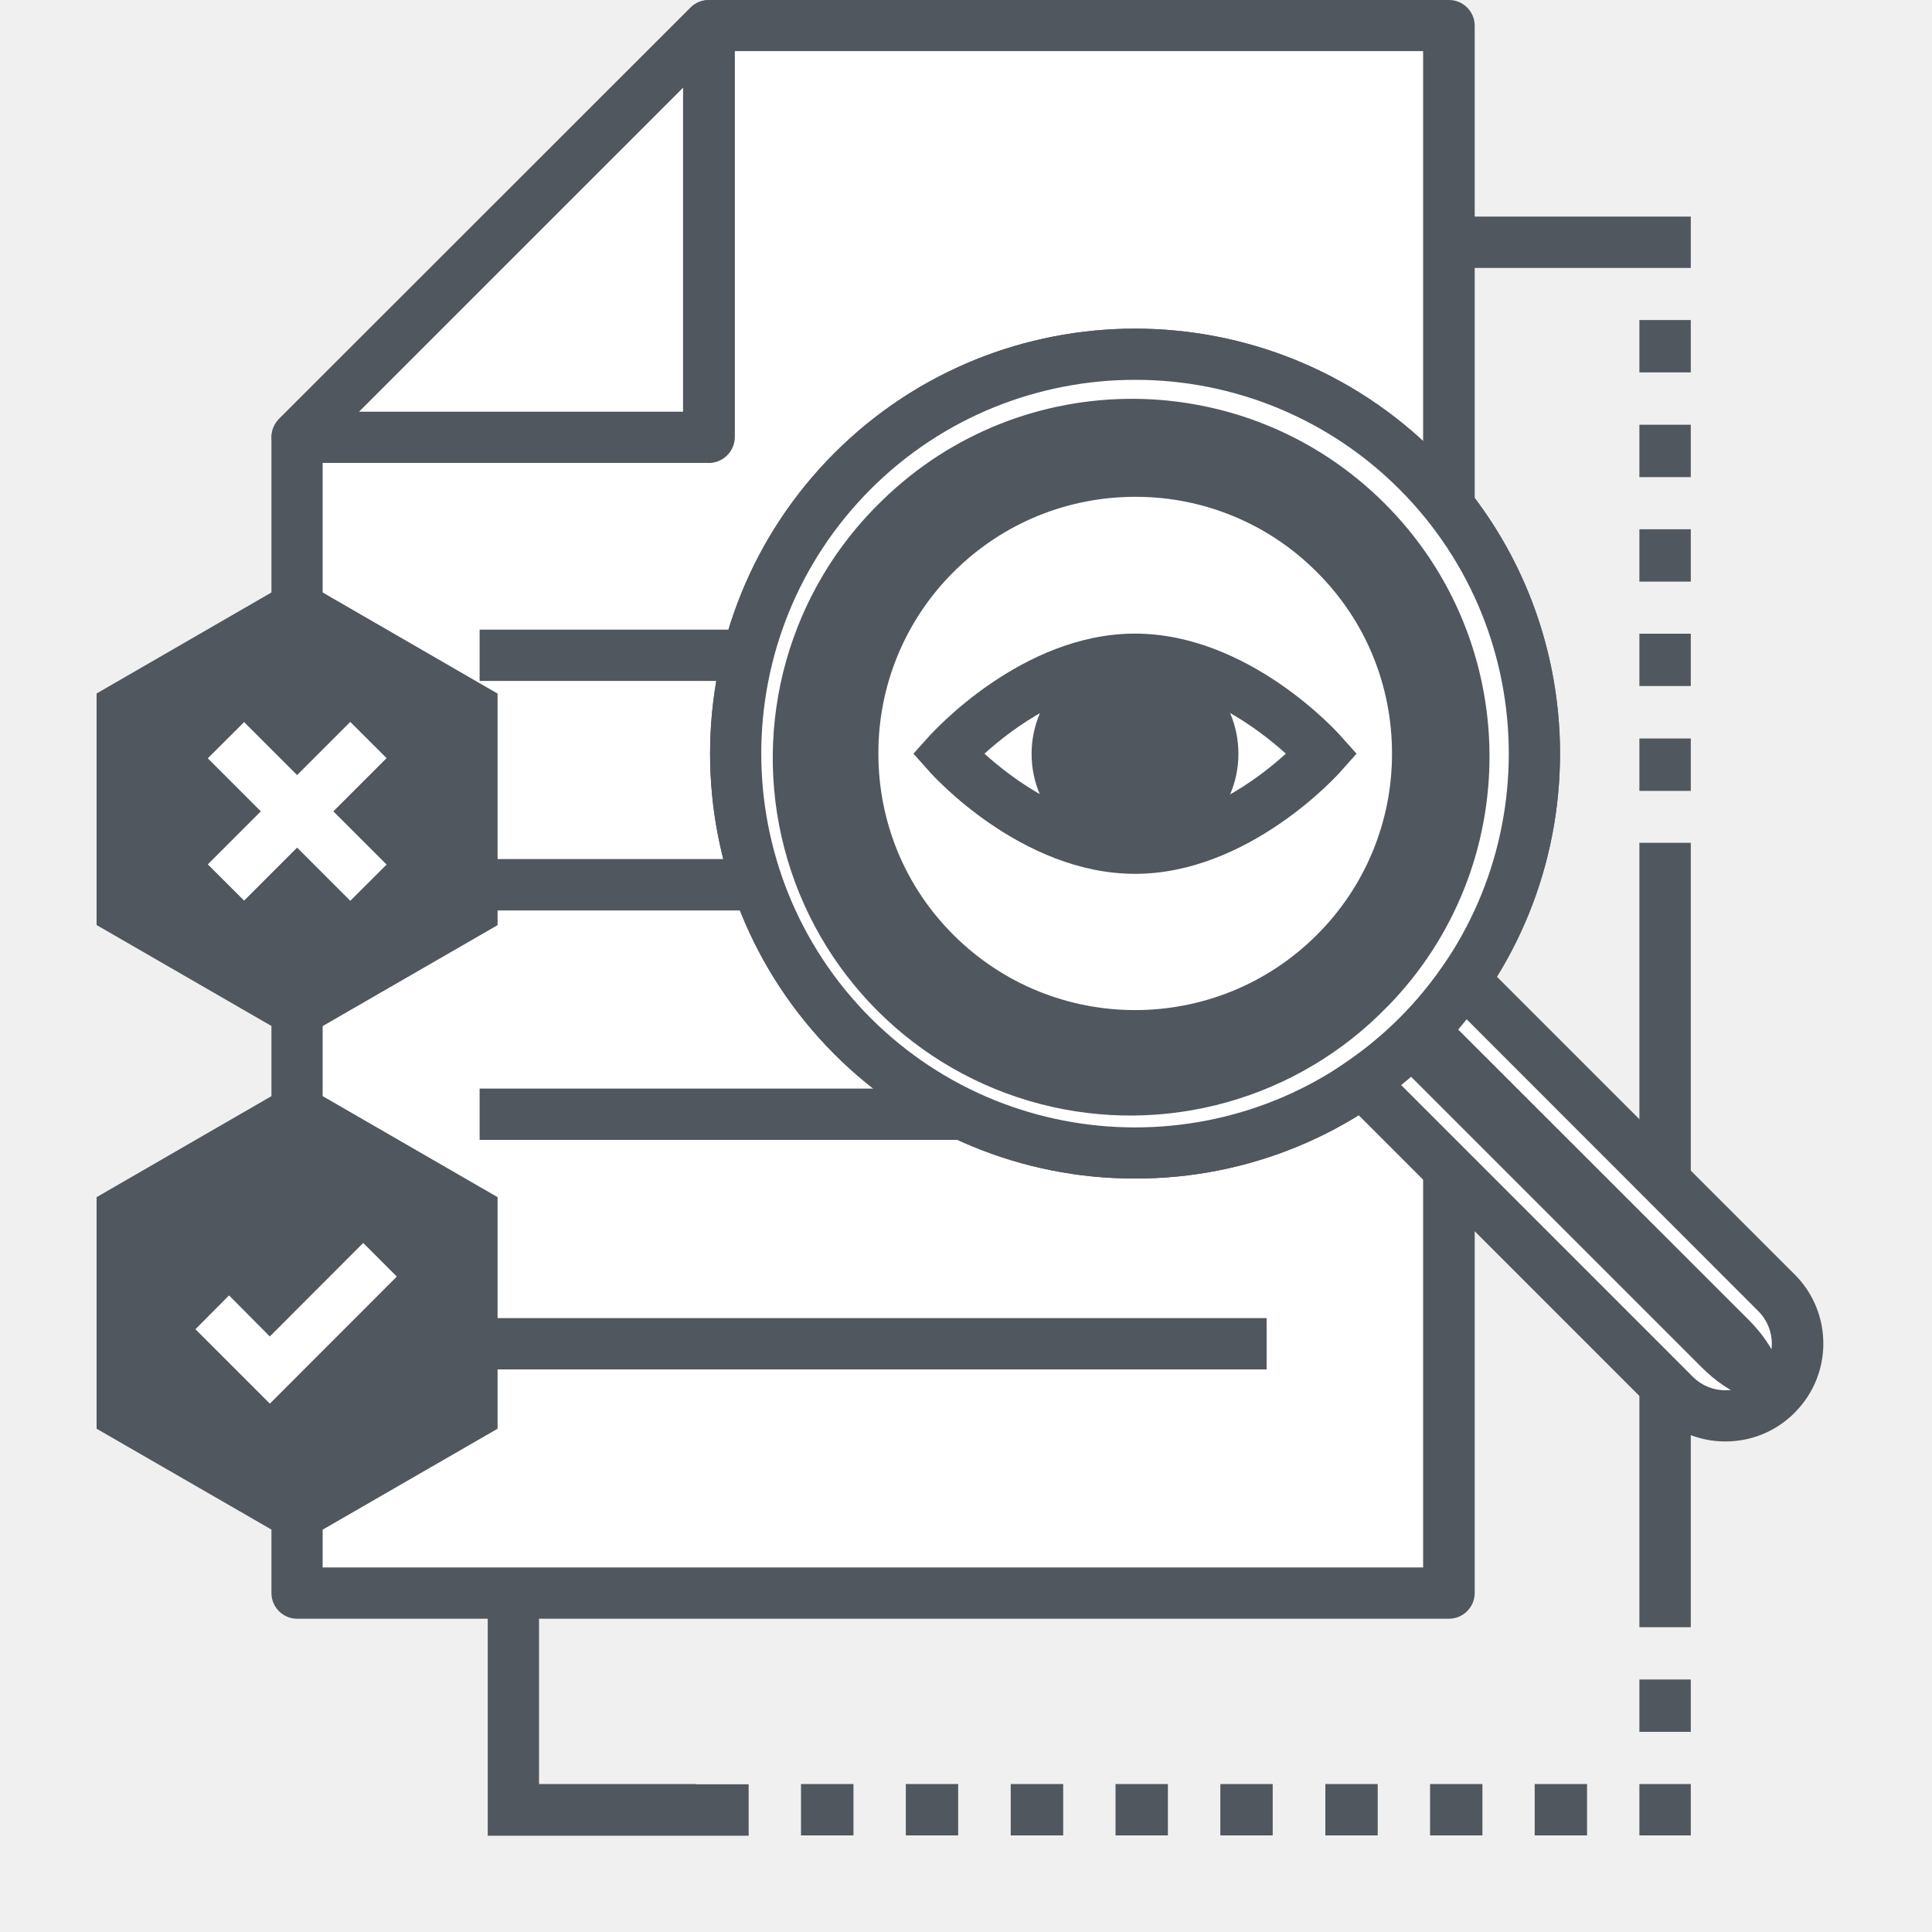
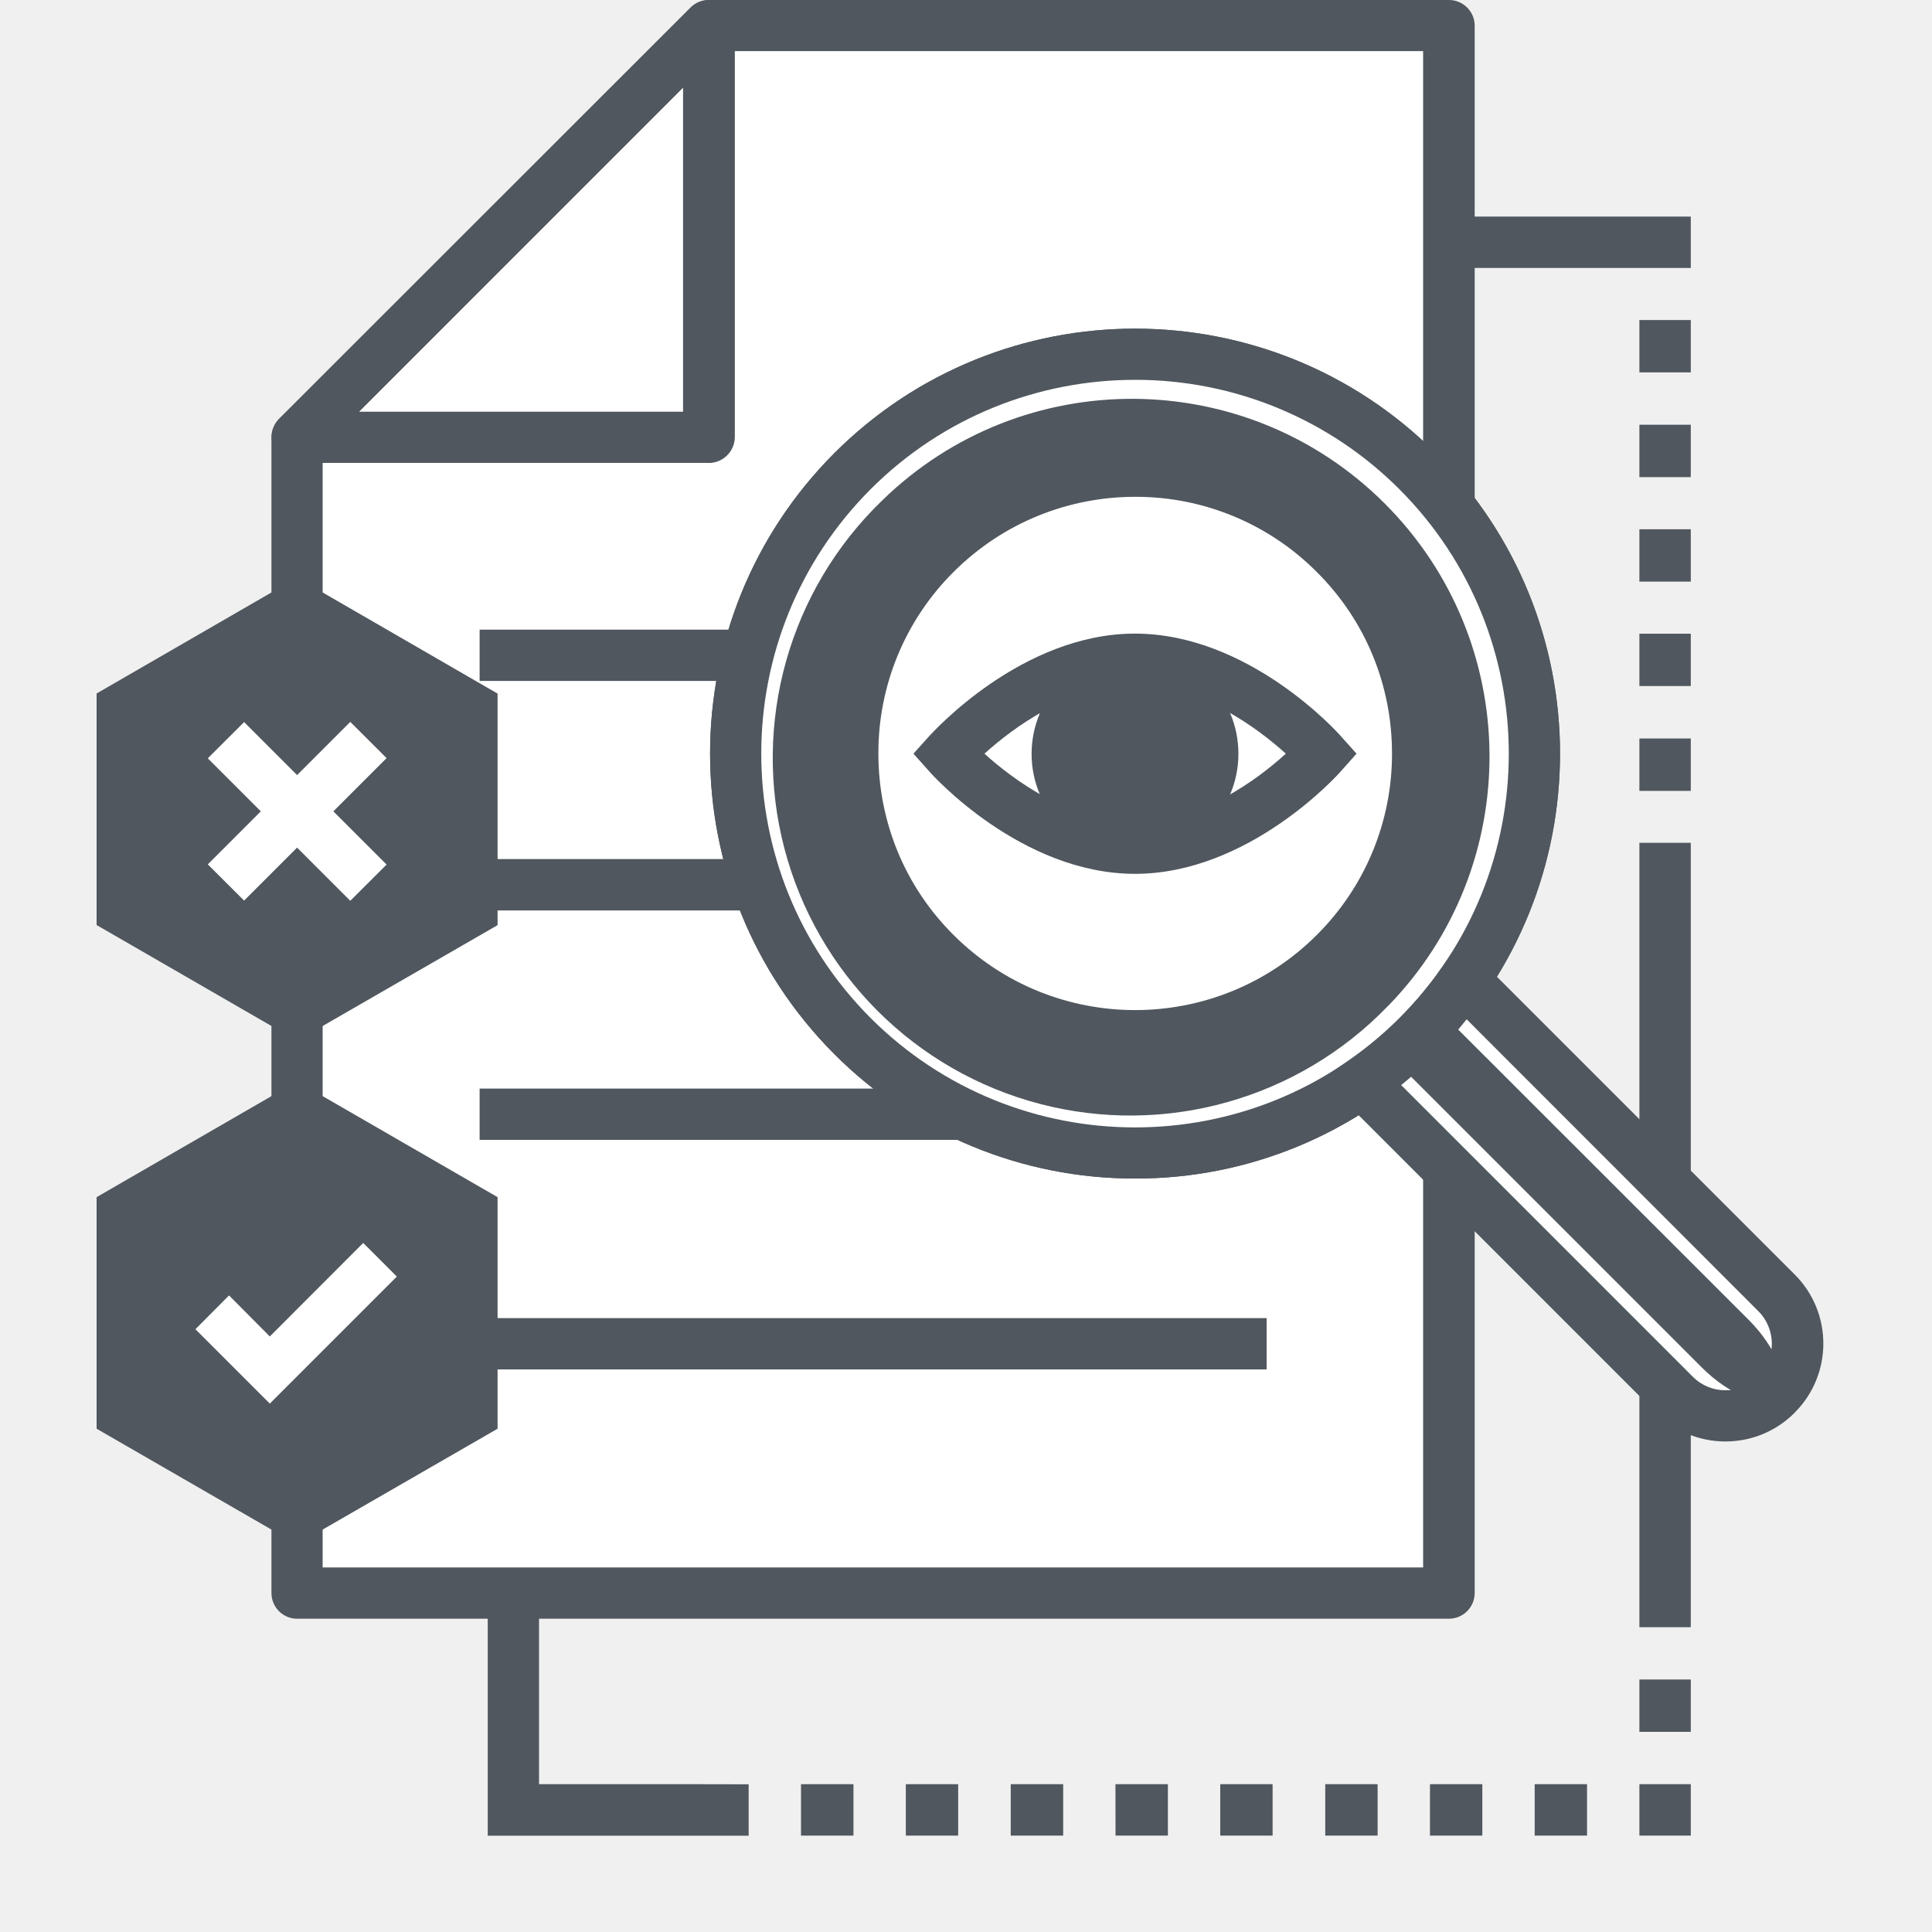
<svg xmlns="http://www.w3.org/2000/svg" width="20" height="20" fill="none" viewBox="0 0 20 20">
-   <path fill="#50575E" d="M17.237 2.242H15a.266.266 0 0 0-.266.266c0 .146.12.266.265.266h2.504v-.532h-.266m-.266 15.144h.532v.542h-.532v-.542m0-10.826h.532v.542h-.532V6.56m0-1.081h.532v.542h-.532v-.542m0-2.166h.532v.542h-.532v-.542m0 1.084h.532v.542h-.532v-.542m0 3.248h.532v.542h-.532v-.542m0 1.52v7.68h.532V8.725h-.532v.438m0 9.305h.532v.532h-.532v-.532m-8.679 0h.543v.532h-.543v-.532m1.085 0h.542v.532h-.542v-.532m1.086 0h.543v.532h-.543v-.532m5.424 0h.542v.532h-.542v-.532m-4.34 0h.543v.532h-.542v-.532m2.172 0h.542v.532h-.542v-.532m1.084 0h.542v.532h-.542v-.532m-2.171 0h.542v.532h-.542v-.532m-5.424 0H5.58V16.5a.266.266 0 0 0-.265-.266.266.266 0 0 0-.266.266v2.503H7.75v-.532h-.542" />
-   <path fill="#fff" d="M14.999.264v16.228H3.075V4.526L7.338.264h7.66Z" />
-   <path fill="#50575E" d="M14.999 16.757H3.075a.266.266 0 0 1-.265-.266V4.525c0-.071.029-.138.077-.188L7.149.077A.263.263 0 0 1 7.338 0H15c.147 0 .266.12.266.266v16.228a.267.267 0 0 1-.268.263M3.34 16.226h11.392V.529H7.447L3.34 4.634v11.592" />
-   <path fill="#50575E" d="M4.965 6.518h8.147v.531H4.965v-.531Zm0 2.375h8.147v.532H4.965v-.532Zm0 2.376h8.147v.531H4.965v-.531Zm0 2.376h8.147v.531H4.965v-.531Z" />
+   <path fill="#50575E" d="M17.237 2.242H15a.266.266 0 0 0-.266.266c0 .146.12.266.265.266h2.504v-.532zm-.266 15.144h.532v.542h-.532zm0-10.826h.532v.542h-.532zm0-1.081h.532v.542h-.532zm0-2.166h.532v.542h-.532zm0 1.084h.532v.542h-.532zm0 3.248h.532v.542h-.532zm0 1.52v7.68h.532V8.725h-.532zm0 9.305h.532v.532h-.532zm-8.679 0h.543v.532h-.543zm1.085 0h.542v.532h-.542zm1.086 0h.543v.532h-.543zm5.424 0h.542v.532h-.542zm-4.34 0h.543v.532h-.542zm2.172 0h.542v.532h-.542zm1.084 0h.542v.532h-.542zm-2.171 0h.542v.532h-.542zm-5.424 0H5.58V16.5a.266.266 0 0 0-.265-.266.266.266 0 0 0-.266.266v2.503H7.75v-.532z" />
+   <path fill="#fff" d="M14.999.264v16.228H3.075V4.526L7.338.264z" />
+   <path fill="#50575E" d="M14.999 16.757H3.075a.266.266 0 0 1-.265-.266V4.525c0-.071.029-.138.077-.188L7.149.077A.263.263 0 0 1 7.338 0H15c.147 0 .266.12.266.266v16.228a.267.267 0 0 1-.268.263M3.34 16.226h11.392V.529H7.447L3.34 4.634z" />
+   <path fill="#50575E" d="M4.965 6.518h8.147v.531H4.965zm0 2.375h8.147v.532H4.965zm0 2.376h8.147v.531H4.965zm0 2.376h8.147v.531H4.965z" />
  <path fill="#ED1C24" d="M11.75 10.989c-.816 0-1.634-.311-2.256-.933A3.168 3.168 0 0 1 8.559 7.8c0-.853.332-1.653.935-2.256a3.195 3.195 0 0 1 4.512 0c.603.603.935 1.403.935 2.256 0 .853-.332 1.653-.935 2.256a3.178 3.178 0 0 1-2.256.933m0-5.846c-.68 0-1.36.26-1.879.778a2.64 2.64 0 0 0-.778 1.88c0 .709.276 1.378.778 1.878a2.662 2.662 0 0 0 3.76 0A2.64 2.64 0 0 0 14.41 7.8c0-.71-.276-1.379-.779-1.879a2.64 2.64 0 0 0-1.881-.778" />
  <path fill="#50575E" d="M11.75 12.2a4.385 4.385 0 0 1-3.112-1.287 4.404 4.404 0 0 1 0-6.223 4.404 4.404 0 0 1 6.224 0 4.404 4.404 0 0 1 0 6.223A4.376 4.376 0 0 1 11.75 12.2m0-8.268c-.991 0-1.983.378-2.737 1.132a3.875 3.875 0 0 0 0 5.475 3.875 3.875 0 0 0 5.474 0 3.875 3.875 0 0 0 0-5.474 3.859 3.859 0 0 0-2.737-1.133" />
  <path fill="#50575E" d="M8.825 4.872a4.135 4.135 0 0 0 0 5.849 4.135 4.135 0 0 0 5.849 0 4.135 4.135 0 0 0 0-5.85 4.135 4.135 0 0 0-5.849 0m4.993 4.993a2.922 2.922 0 0 1-4.135 0 2.922 2.922 0 0 1 0-4.135 2.922 2.922 0 0 1 4.135 0 2.927 2.927 0 0 1 0 4.135" />
  <path fill="#fff" d="M8.825 4.872a4.135 4.135 0 0 0 0 5.849 4.135 4.135 0 0 0 5.849 0 4.135 4.135 0 0 0 0-5.85 4.135 4.135 0 0 0-5.849 0m5.543 5.543A3.702 3.702 0 1 1 9.133 5.18a3.702 3.702 0 0 1 5.235 5.235" />
  <path fill="#fff" d="M13.819 9.87A2.926 2.926 0 1 0 9.68 5.731a2.926 2.926 0 0 0 4.138 4.137" />
  <path fill="#50575E" d="M11.75 10.989c-.816 0-1.634-.311-2.256-.933A3.168 3.168 0 0 1 8.559 7.8c0-.853.332-1.653.935-2.256a3.195 3.195 0 0 1 4.512 0c.603.603.935 1.403.935 2.256 0 .853-.332 1.653-.935 2.256a3.178 3.178 0 0 1-2.256.933m0-5.846c-.68 0-1.36.26-1.879.778a2.64 2.64 0 0 0-.778 1.88c0 .709.276 1.378.778 1.878a2.662 2.662 0 0 0 3.76 0A2.64 2.64 0 0 0 14.41 7.8c0-.71-.276-1.379-.779-1.879a2.64 2.64 0 0 0-1.881-.778" />
  <path fill="#50575E" d="M11.75 12.2a4.385 4.385 0 0 1-3.112-1.287 4.404 4.404 0 0 1 0-6.223 4.404 4.404 0 0 1 6.224 0 4.404 4.404 0 0 1 0 6.223A4.376 4.376 0 0 1 11.75 12.2m0-8.268c-.991 0-1.983.378-2.737 1.132a3.875 3.875 0 0 0 0 5.475 3.875 3.875 0 0 0 5.474 0 3.875 3.875 0 0 0 0-5.474 3.859 3.859 0 0 0-2.737-1.133" />
  <path fill="#fff" d="M14.676 10.722c-.181.181-.373.34-.574.481l3.233 3.234a.74.74 0 0 0 1.047.003l.006-.005.005-.006a.742.742 0 0 0-.003-1.047l-3.234-3.234c-.14.202-.3.396-.48.574" />
  <path fill="#50575E" d="M14.675 10.725a.927.927 0 0 1-.292.197l3.234 3.234c.29.29.632.417.768.284l.002-.002.003-.003c.133-.133.003-.479-.284-.768l-3.234-3.232a.948.948 0 0 1-.197.29" />
  <path fill="#50575E" d="M17.861 14.922a1.01 1.01 0 0 1-.715-.296l-3.46-3.46.264-.18a3.806 3.806 0 0 0 .989-.989l.18-.263 3.46 3.46a1.01 1.01 0 0 1 .005 1.424l-.01.011c-.2.197-.455.293-.713.293m-3.356-3.689 3.019 3.019a.475.475 0 0 0 .672.002l.01-.01a.477.477 0 0 0-.005-.672l-3.018-3.02a4.58 4.58 0 0 1-.678.681M11.75 8.608a.805.805 0 1 0 0-1.61.805.805 0 0 0 0 1.61" />
  <path fill="#50575E" d="M11.75 9.046c-1.178 0-2.1-1.023-2.137-1.068l-.157-.176.157-.175c.04-.043.96-1.068 2.136-1.068 1.178 0 2.1 1.023 2.137 1.068l.157.175-.157.176c-.037.045-.96 1.068-2.137 1.068m-1.558-1.244c.287.26.888.712 1.56.712.675 0 1.273-.451 1.56-.712-.287-.26-.888-.712-1.56-.712s-1.273.452-1.56.712" />
-   <path fill="#50575E" d="M11.75 8.874c-.59 0-1.071-.48-1.071-1.07 0-.59.48-1.072 1.07-1.072a1.071 1.071 0 0 1 0 2.142m0-1.61a.54.54 0 1 0 0 1.08.54.54 0 0 0 0-1.08M7.339 4.792H3.077a.262.262 0 0 1-.245-.165.267.267 0 0 1 .059-.29L7.153.079a.266.266 0 0 1 .454.186v4.26a.271.271 0 0 1-.268.268m-3.622-.531h3.354V.907L3.717 4.261M1.266 12.546l1.81-1.044 1.809 1.044v2.089l-1.81 1.047-1.81-1.047v-2.089" />
-   <path fill="#50575E" d="M3.075 15.987 1 14.79v-2.397l2.075-1.199 2.076 1.199v2.397l-2.076 1.198m-1.544-1.504 1.544.89 1.544-.89V12.7l-1.544-.89-1.544.89v1.783M1.266 7.333l1.81-1.044 1.809 1.044v2.089l-1.81 1.044-1.81-1.044V7.333" />
-   <path fill="#50575E" d="M3.075 10.774 1 9.576V7.179L3.075 5.98 5.151 7.18v2.397l-2.076 1.198M1.531 9.268l1.544.89 1.544-.89V7.485l-1.544-.89-1.544.89v1.783" />
-   <path fill="#fff" d="m2.151 8.948 1.475-1.475.376.375-1.475 1.475-.376-.375" />
-   <path fill="#fff" d="m2.151 7.85.376-.375L4.002 8.95l-.376.375L2.151 7.85M2.793 14.53l-.77-.77.348-.35.422.425.967-.968.348.348-1.315 1.316" />
+   <path fill="#50575E" d="M11.75 8.874c-.59 0-1.071-.48-1.071-1.07 0-.59.48-1.072 1.07-1.072a1.071 1.071 0 0 1 0 2.142m0-1.61a.54.54 0 1 0 0 1.08.54.54 0 0 0 0-1.08M7.339 4.792H3.077a.262.262 0 0 1-.245-.165.267.267 0 0 1 .059-.29L7.153.079a.266.266 0 0 1 .454.186v4.26a.271.271 0 0 1-.268.268m-3.622-.531h3.354V.907zM1.266 12.546l1.81-1.044 1.809 1.044v2.089l-1.81 1.047-1.81-1.047z" />
+   <path fill="#50575E" d="M3.075 15.987 1 14.79v-2.397l2.075-1.199 2.076 1.199v2.397zm-1.544-1.504 1.544.89 1.544-.89V12.7l-1.544-.89-1.544.89zM1.266 7.333l1.81-1.044 1.809 1.044v2.089l-1.81 1.044-1.81-1.044z" />
+   <path fill="#50575E" d="M3.075 10.774 1 9.576V7.179L3.075 5.98 5.151 7.18v2.397zM1.531 9.268l1.544.89 1.544-.89V7.485l-1.544-.89-1.544.89z" />
+   <path fill="#fff" d="m2.151 8.948 1.475-1.475.376.375-1.475 1.475z" />
+   <path fill="#fff" d="m2.151 7.85.376-.375L4.002 8.95l-.376.375zM2.793 14.53l-.77-.77.348-.35.422.425.967-.968.348.348z" />
</svg>
